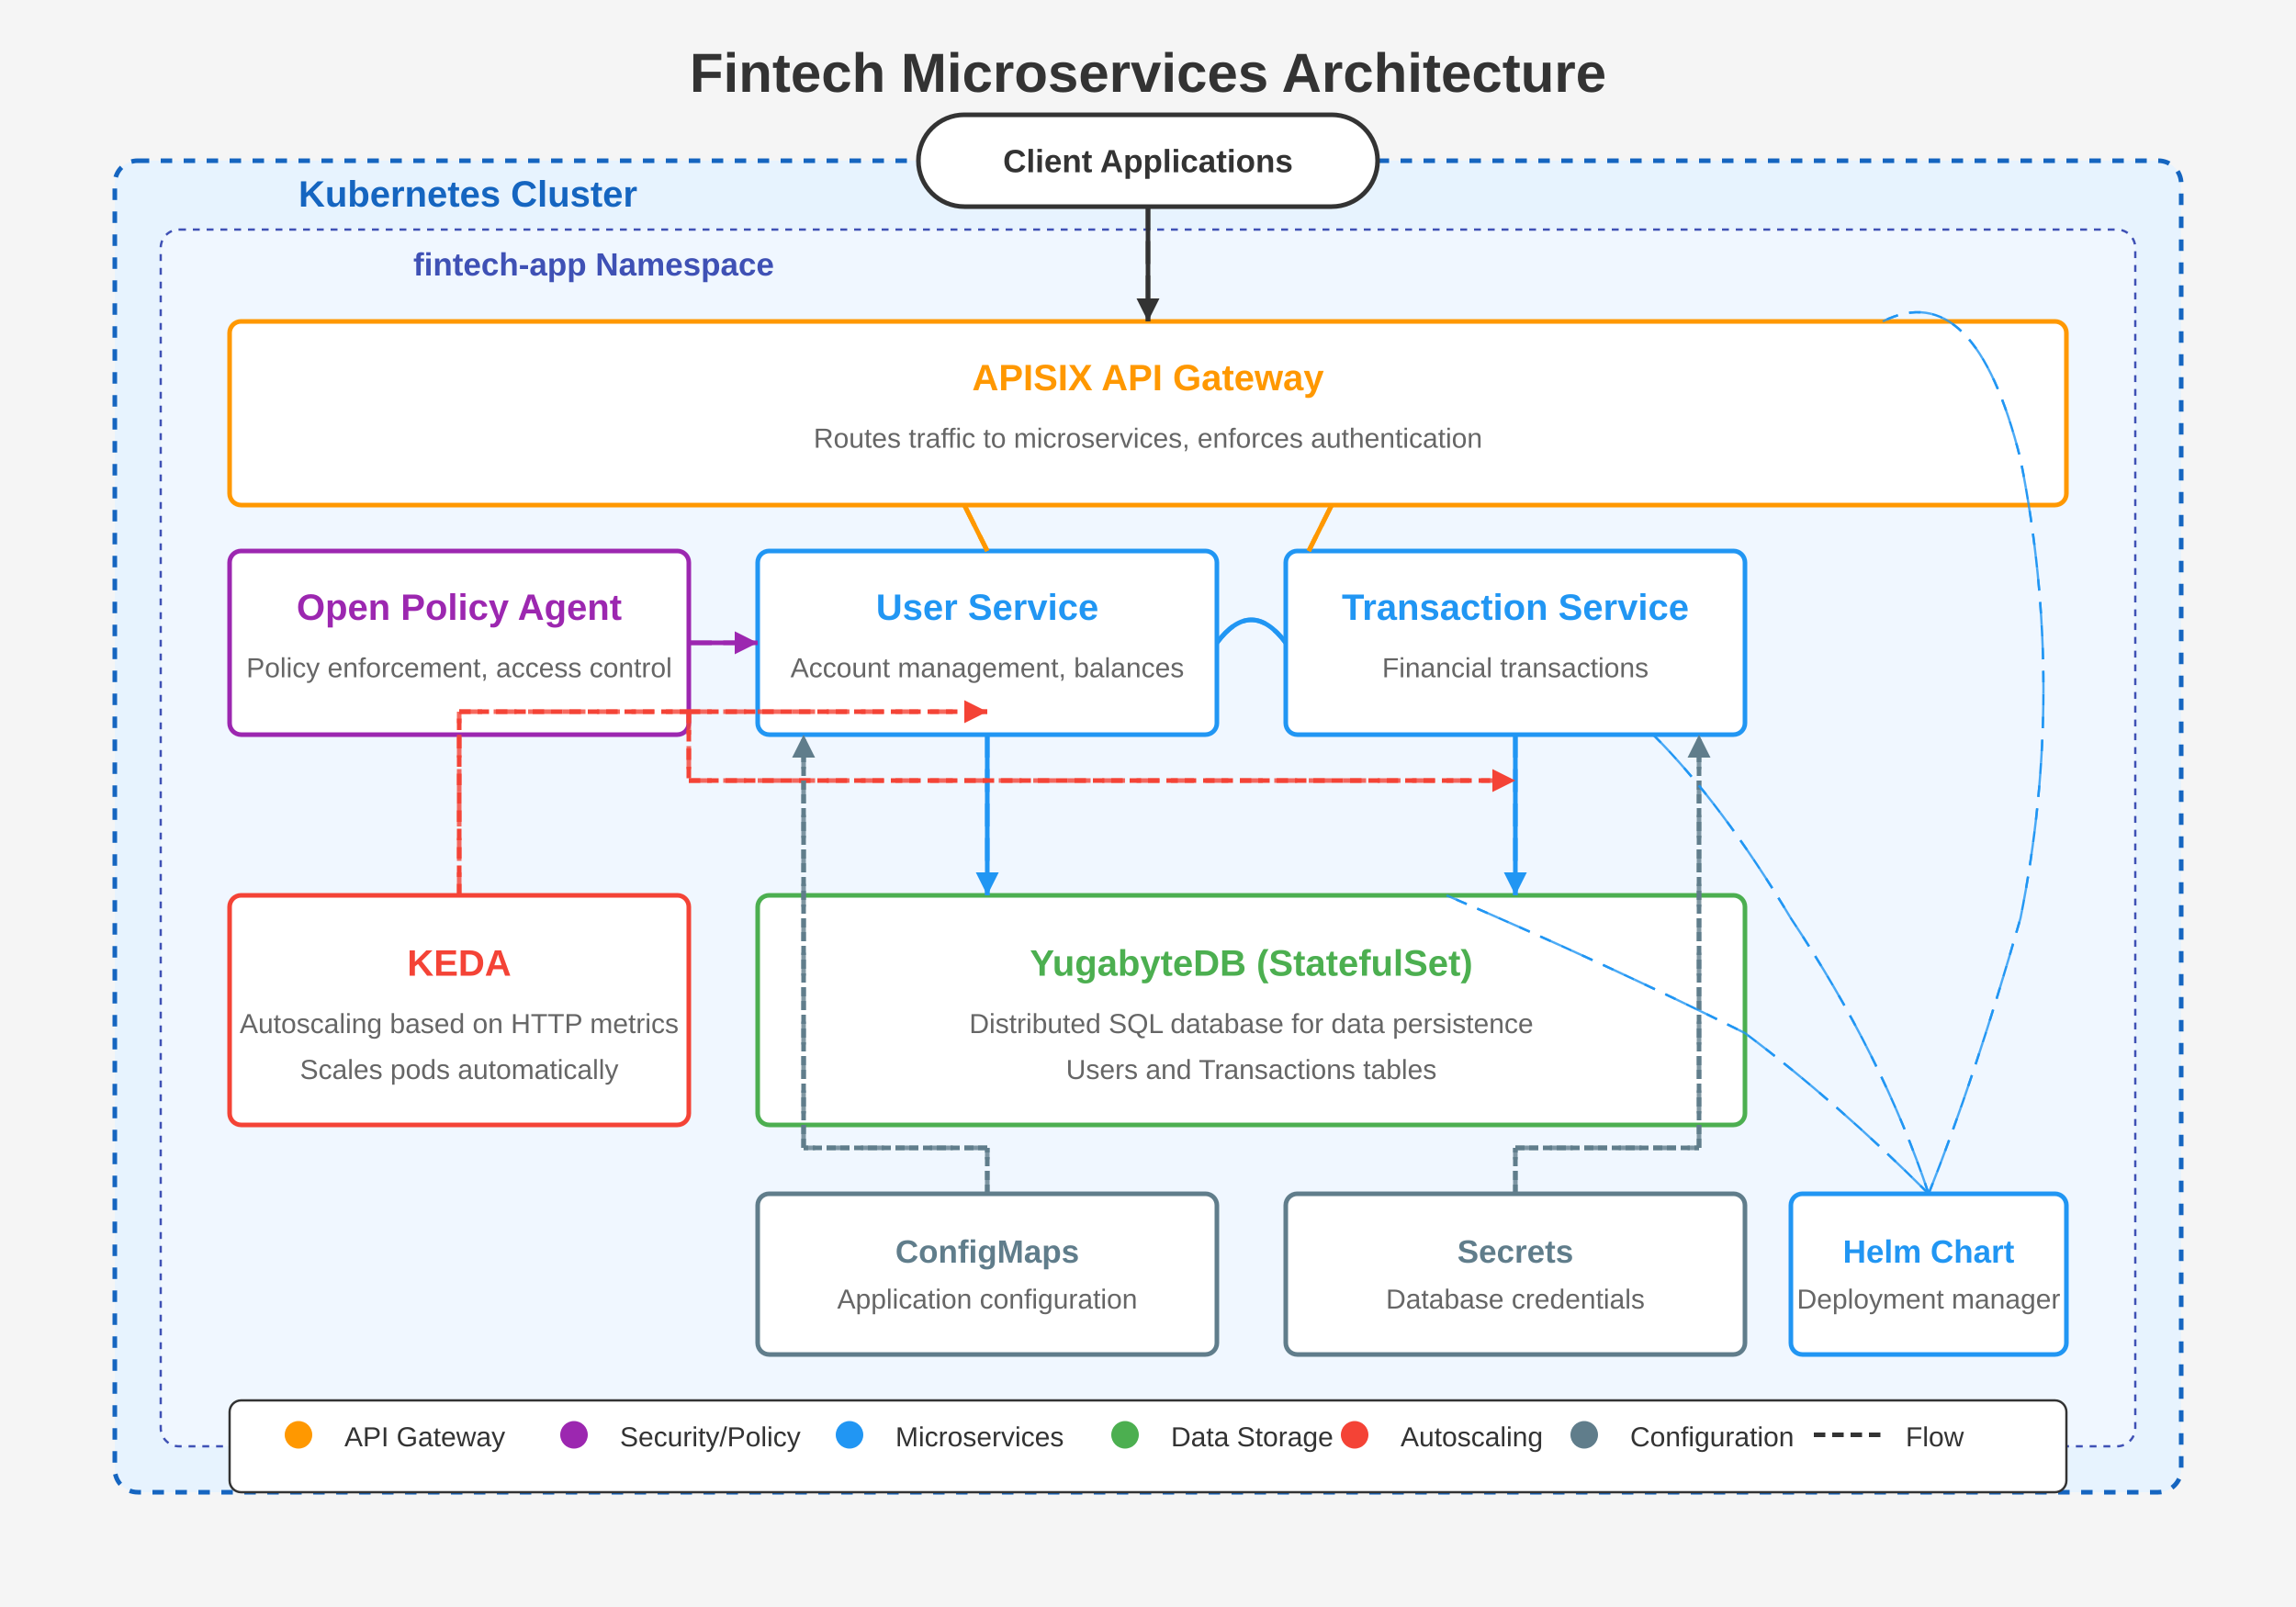
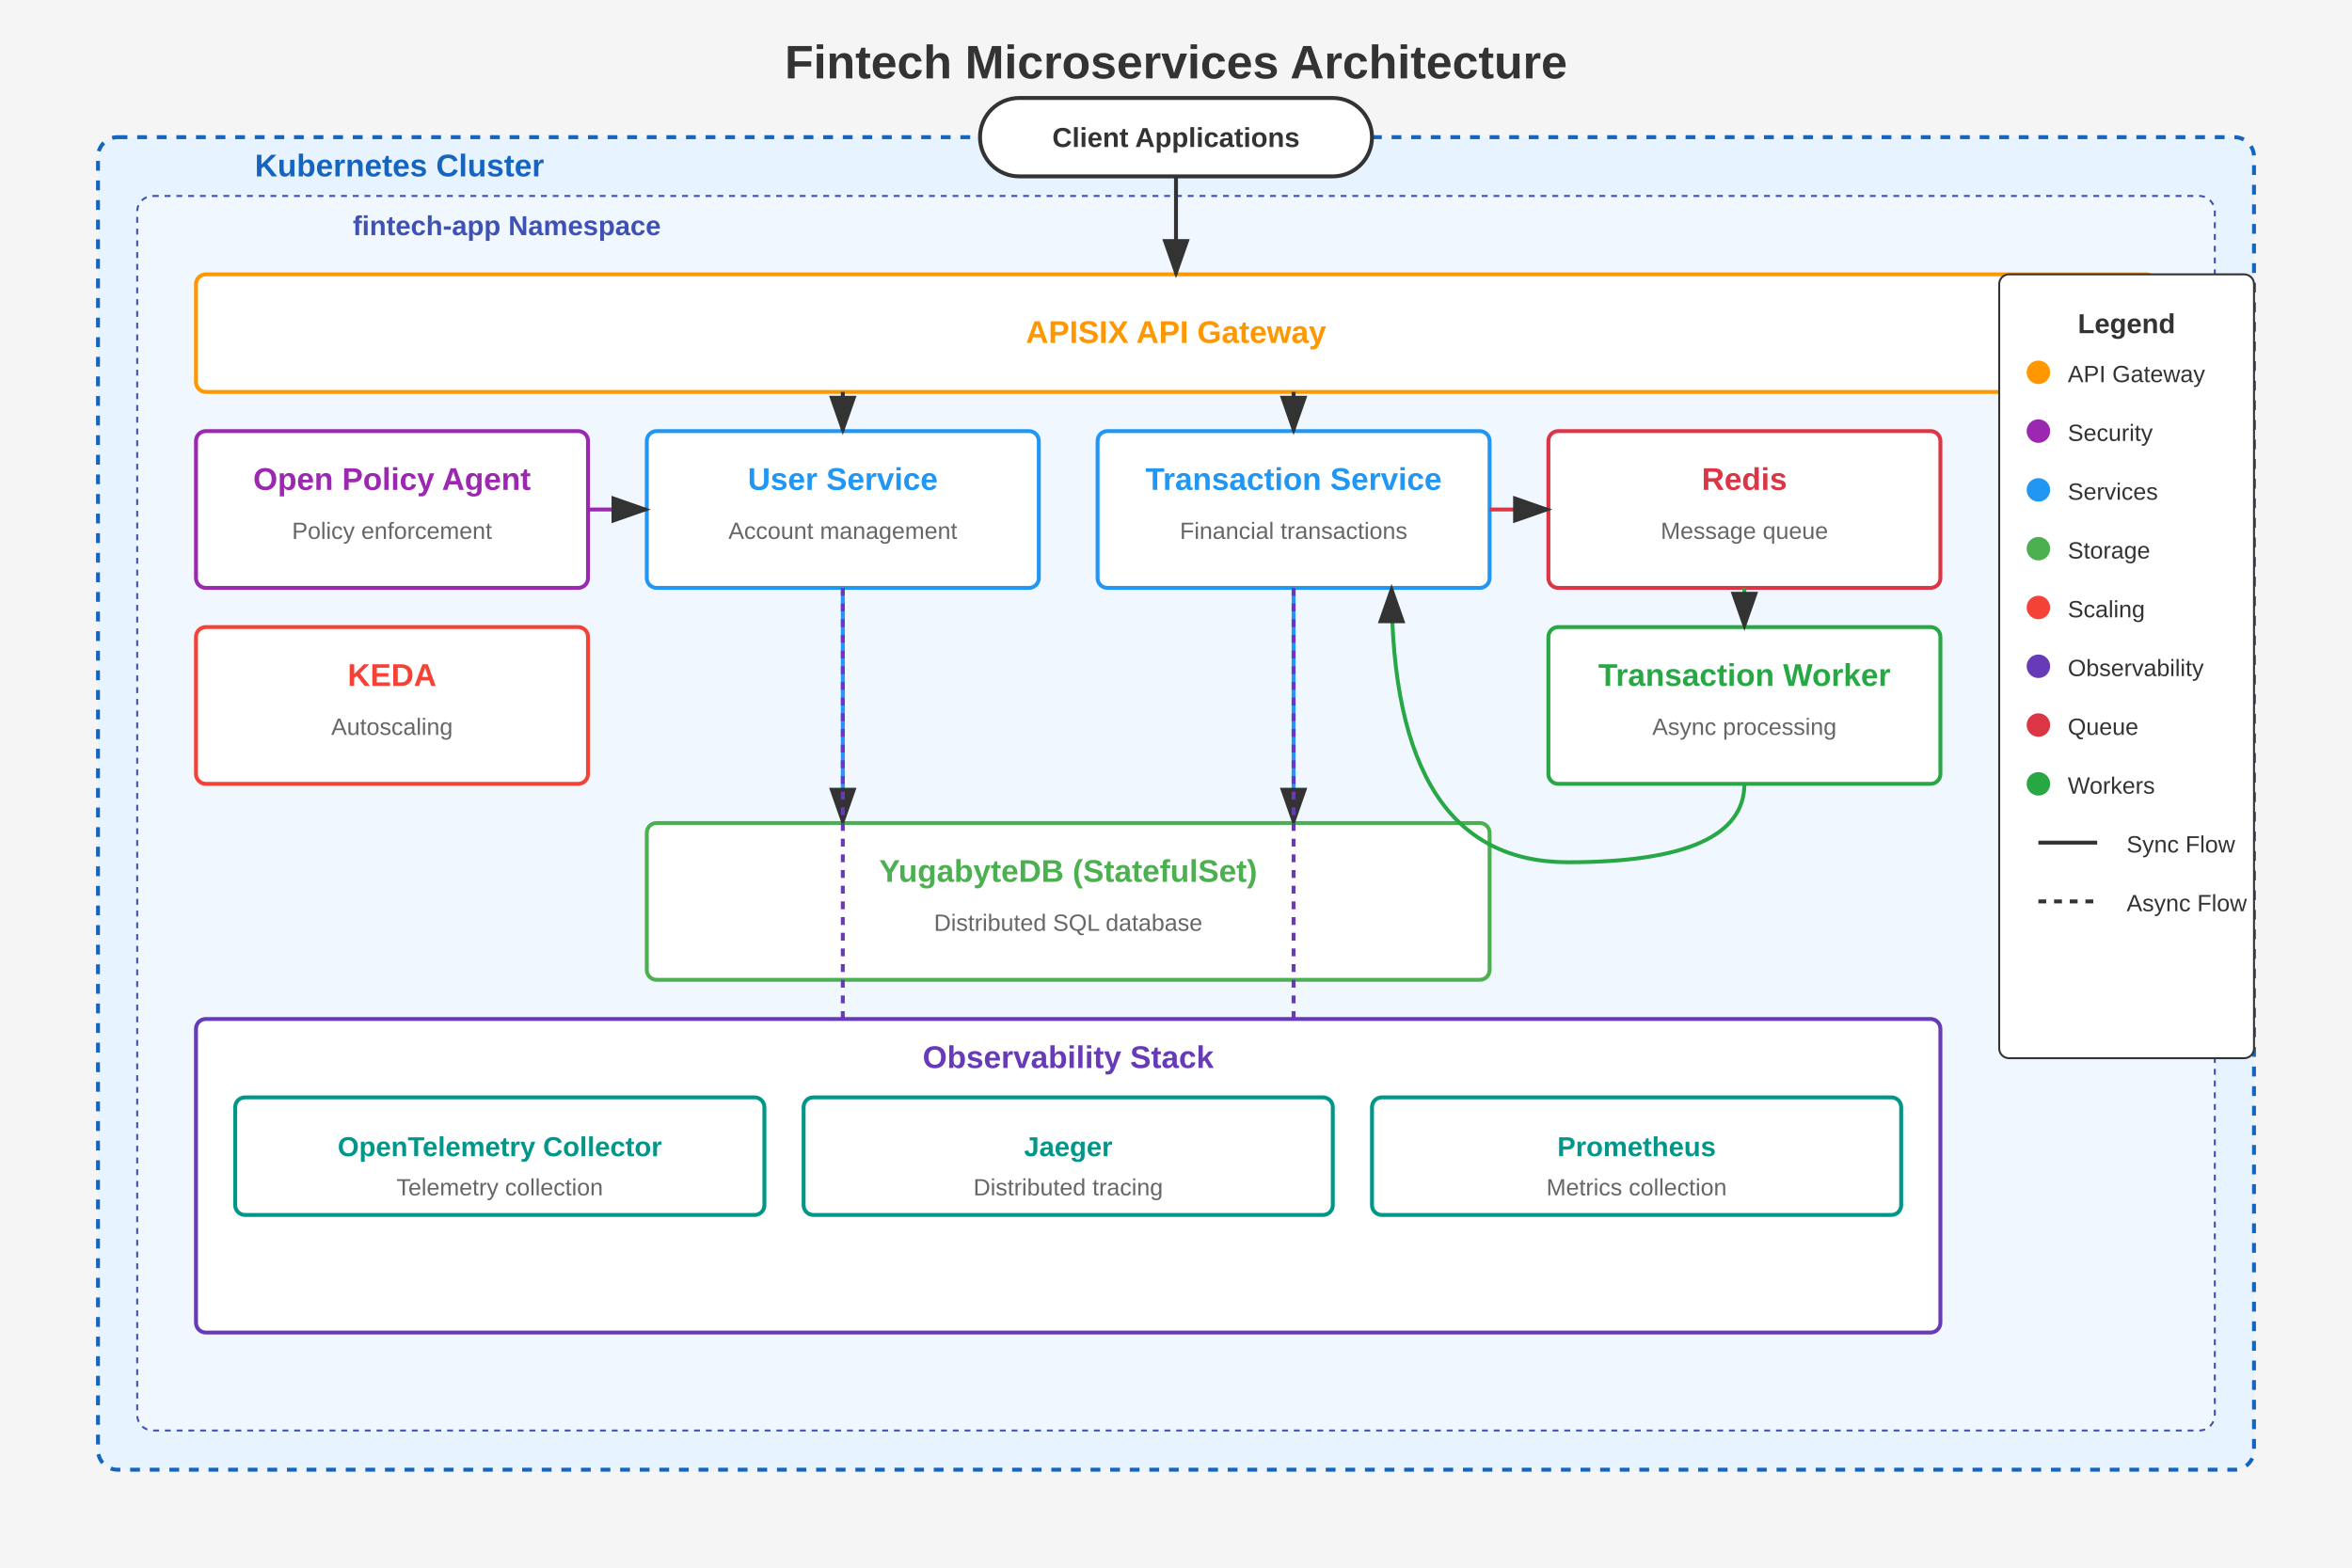
- <svg xmlns="http://www.w3.org/2000/svg" viewBox="0 0 1000 700">
-   <rect width="1000" height="700" fill="#f5f5f5" />
-   <text x="500" y="40" font-family="Arial" font-size="24" font-weight="bold" text-anchor="middle" fill="#333">Fintech Microservices Architecture</text>
-   <rect x="50" y="70" width="900" height="580" rx="10" ry="10" fill="#E7F3FE" stroke="#1565C0" stroke-width="2" stroke-dasharray="5,5" />
+ <svg xmlns="http://www.w3.org/2000/svg" viewBox="0 0 1200 800">
+   <rect width="1200" height="800" fill="#f5f5f5" />
+   <text x="600" y="40" font-family="Arial" font-size="24" font-weight="bold" text-anchor="middle" fill="#333">Fintech Microservices Architecture</text>
+   <rect x="50" y="70" width="1100" height="680" rx="10" ry="10" fill="#E7F3FE" stroke="#1565C0" stroke-width="2" stroke-dasharray="5,5" />
  <text x="130" y="90" font-family="Arial" font-size="16" font-weight="bold" fill="#1565C0">Kubernetes Cluster</text>
-   <rect x="70" y="100" width="860" height="530" rx="8" ry="8" fill="#F0F7FF" stroke="#3F51B5" stroke-width="1" stroke-dasharray="3,3" />
+   <rect x="70" y="100" width="1060" height="630" rx="8" ry="8" fill="#F0F7FF" stroke="#3F51B5" stroke-width="1" stroke-dasharray="3,3" />
  <text x="180" y="120" font-family="Arial" font-size="14" font-weight="bold" fill="#3F51B5">fintech-app Namespace</text>
-   <rect x="100" y="140" width="800" height="80" rx="5" ry="5" fill="#FFF" stroke="#FF9800" stroke-width="2" />
-   <text x="500" y="170" font-family="Arial" font-size="16" font-weight="bold" text-anchor="middle" fill="#FF9800">APISIX API Gateway</text>
-   <text x="500" y="195" font-family="Arial" font-size="12" text-anchor="middle" fill="#666">Routes traffic to microservices, enforces authentication</text>
-   <rect x="100" y="240" width="200" height="80" rx="5" ry="5" fill="#FFF" stroke="#9C27B0" stroke-width="2" />
-   <text x="200" y="270" font-family="Arial" font-size="16" font-weight="bold" text-anchor="middle" fill="#9C27B0">Open Policy Agent</text>
-   <text x="200" y="295" font-family="Arial" font-size="12" text-anchor="middle" fill="#666">Policy enforcement, access control</text>
-   <rect x="330" y="240" width="200" height="80" rx="5" ry="5" fill="#FFF" stroke="#2196F3" stroke-width="2" />
-   <text x="430" y="270" font-family="Arial" font-size="16" font-weight="bold" text-anchor="middle" fill="#2196F3">User Service</text>
-   <text x="430" y="295" font-family="Arial" font-size="12" text-anchor="middle" fill="#666">Account management, balances</text>
-   <rect x="560" y="240" width="200" height="80" rx="5" ry="5" fill="#FFF" stroke="#2196F3" stroke-width="2" />
-   <text x="660" y="270" font-family="Arial" font-size="16" font-weight="bold" text-anchor="middle" fill="#2196F3">Transaction Service</text>
-   <text x="660" y="295" font-family="Arial" font-size="12" text-anchor="middle" fill="#666">Financial transactions</text>
-   <rect x="330" y="390" width="430" height="100" rx="5" ry="5" fill="#FFF" stroke="#4CAF50" stroke-width="2" />
-   <text x="545" y="425" font-family="Arial" font-size="16" font-weight="bold" text-anchor="middle" fill="#4CAF50">YugabyteDB (StatefulSet)</text>
-   <text x="545" y="450" font-family="Arial" font-size="12" text-anchor="middle" fill="#666">Distributed SQL database for data persistence</text>
-   <text x="545" y="470" font-family="Arial" font-size="12" text-anchor="middle" fill="#666">Users and Transactions tables</text>
-   <rect x="100" y="390" width="200" height="100" rx="5" ry="5" fill="#FFF" stroke="#F44336" stroke-width="2" />
-   <text x="200" y="425" font-family="Arial" font-size="16" font-weight="bold" text-anchor="middle" fill="#F44336">KEDA</text>
-   <text x="200" y="450" font-family="Arial" font-size="12" text-anchor="middle" fill="#666">Autoscaling based on HTTP metrics</text>
-   <text x="200" y="470" font-family="Arial" font-size="12" text-anchor="middle" fill="#666">Scales pods automatically</text>
-   <rect x="330" y="520" width="200" height="70" rx="5" ry="5" fill="#FFF" stroke="#607D8B" stroke-width="2" />
-   <text x="430" y="550" font-family="Arial" font-size="14" font-weight="bold" text-anchor="middle" fill="#607D8B">ConfigMaps</text>
-   <text x="430" y="570" font-family="Arial" font-size="12" text-anchor="middle" fill="#666">Application configuration</text>
-   <rect x="560" y="520" width="200" height="70" rx="5" ry="5" fill="#FFF" stroke="#607D8B" stroke-width="2" />
-   <text x="660" y="550" font-family="Arial" font-size="14" font-weight="bold" text-anchor="middle" fill="#607D8B">Secrets</text>
-   <text x="660" y="570" font-family="Arial" font-size="12" text-anchor="middle" fill="#666">Database credentials</text>
-   <rect x="400" y="50" width="200" height="40" rx="20" ry="20" fill="#FFF" stroke="#333" stroke-width="2" />
-   <text x="500" y="75" font-family="Arial" font-size="14" font-weight="bold" text-anchor="middle" fill="#333">Client Applications</text>
-   <rect x="780" y="520" width="120" height="70" rx="5" ry="5" fill="#FFF" stroke="#2196F3" stroke-width="2" />
-   <text x="840" y="550" font-family="Arial" font-size="14" font-weight="bold" text-anchor="middle" fill="#2196F3">Helm Chart</text>
-   <text x="840" y="570" font-family="Arial" font-size="12" text-anchor="middle" fill="#666">Deployment manager</text>
-   <line x1="500" y1="90" x2="500" y2="140" stroke="#333" stroke-width="2" />
-   <line x1="500" y1="90" x2="500" y2="140" stroke="#333" stroke-width="2" stroke-dasharray="10 5" opacity="0.8">
-     <animate attributeName="stroke-dashoffset" from="1" to="15" dur="0.5s" repeatCount="indefinite" />
-   </line>
-   <polygon points="500,140 495,130 505,130" fill="#333" />
-   <line x1="420" y1="220" x2="430" y2="240" stroke="#FF9800" stroke-width="2" />
-   <line x1="420" y1="220" x2="430" y2="240" stroke="#FF9800" stroke-width="2" stroke-dasharray="10 5" opacity="0.8">
-     <animate attributeName="stroke-dashoffset" from="0" to="15" dur="0.5s" repeatCount="indefinite" />
-   </line>
-   <line x1="580" y1="220" x2="570" y2="240" stroke="#FF9800" stroke-width="2" />
-   <line x1="580" y1="220" x2="570" y2="240" stroke="#FF9800" stroke-width="2" stroke-dasharray="10 5" opacity="0.8">
-     <animate attributeName="stroke-dashoffset" from="0" to="15" dur="0.5s" repeatCount="indefinite" />
-   </line>
-   <line x1="300" y1="280" x2="330" y2="280" stroke="#9C27B0" stroke-width="2" />
-   <line x1="300" y1="280" x2="330" y2="280" stroke="#9C27B0" stroke-width="2" stroke-dasharray="10 5" opacity="0.8">
-     <animate attributeName="stroke-dashoffset" from="0" to="15" dur="0.5s" repeatCount="indefinite" />
-   </line>
-   <polygon points="330,280 320,275 320,285" fill="#9C27B0" />
-   <line x1="430" y1="320" x2="430" y2="390" stroke="#2196F3" stroke-width="2" />
-   <line x1="430" y1="320" x2="430" y2="390" stroke="#2196F3" stroke-width="2" stroke-dasharray="10 5" opacity="0.8">
-     <animate attributeName="stroke-dashoffset" from="0" to="15" dur="0.5s" repeatCount="indefinite" />
-   </line>
-   <polygon points="430,390 425,380 435,380" fill="#2196F3" />
-   <line x1="660" y1="320" x2="660" y2="390" stroke="#2196F3" stroke-width="2" />
-   <line x1="660" y1="320" x2="660" y2="390" stroke="#2196F3" stroke-width="2" stroke-dasharray="10 5" opacity="0.8">
-     <animate attributeName="stroke-dashoffset" from="0" to="15" dur="0.5s" repeatCount="indefinite" />
-   </line>
-   <polygon points="660,390 655,380 665,380" fill="#2196F3" />
-   <path d="M 530 280 Q 545 260 560 280" stroke="#2196F3" stroke-width="2" fill="none" />
-   <path d="M 530 280 Q 545 260 560 280" stroke="#2196F3" stroke-width="2" fill="none" stroke-dasharray="10 5" opacity="0.8">
-     <animate attributeName="stroke-dashoffset" from="0" to="15" dur="0.5s" repeatCount="indefinite" />
-   </path>
-   <line x1="200" y1="390" x2="200" y2="310" stroke="#F44336" stroke-width="2" stroke-dasharray="5,3" />
-   <line x1="200" y1="390" x2="200" y2="310" stroke="#F44336" stroke-width="2" stroke-dasharray="10 5" opacity="0.8">
-     <animate attributeName="stroke-dashoffset" from="0" to="15" dur="0.5s" repeatCount="indefinite" />
-   </line>
-   <line x1="200" y1="310" x2="300" y2="310" stroke="#F44336" stroke-width="2" stroke-dasharray="5,3" />
-   <line x1="200" y1="310" x2="300" y2="310" stroke="#F44336" stroke-width="2" stroke-dasharray="10 5" opacity="0.8">
-     <animate attributeName="stroke-dashoffset" from="15" to="0" dur="0.5s" repeatCount="indefinite" />
-   </line>
-   <line x1="300" y1="310" x2="430" y2="310" stroke="#F44336" stroke-width="2" stroke-dasharray="5,3" />
-   <line x1="300" y1="310" x2="430" y2="310" stroke="#F44336" stroke-width="2" stroke-dasharray="10 5" opacity="0.8">
-     <animate attributeName="stroke-dashoffset" from="15" to="0" dur="0.5s" repeatCount="indefinite" />
-   </line>
-   <polygon points="430,310 420,305 420,315" fill="#F44336" />
-   <line x1="300" y1="310" x2="300" y2="340" stroke="#F44336" stroke-width="2" stroke-dasharray="5,3" />
-   <line x1="300" y1="310" x2="300" y2="340" stroke="#F44336" stroke-width="2" stroke-dasharray="10 5" opacity="0.8">
-     <animate attributeName="stroke-dashoffset" from="0" to="15" dur="0.5s" repeatCount="indefinite" />
-   </line>
-   <line x1="300" y1="340" x2="660" y2="340" stroke="#F44336" stroke-width="2" stroke-dasharray="5,3" />
-   <line x1="300" y1="340" x2="660" y2="340" stroke="#F44336" stroke-width="2" stroke-dasharray="10 5" opacity="0.8">
-     <animate attributeName="stroke-dashoffset" from="0" to="15" dur="0.5s" repeatCount="indefinite" />
-   </line>
-   <polygon points="660,340 650,335 650,345" fill="#F44336" />
-   <line x1="430" y1="520" x2="430" y2="500" stroke="#607D8B" stroke-width="2" stroke-dasharray="4,2" />
-   <line x1="430" y1="520" x2="430" y2="500" stroke="#607D8B" stroke-width="2" stroke-dasharray="10 5" opacity="0.8">
-     <animate attributeName="stroke-dashoffset" from="0" to="15" dur="0.5s" repeatCount="indefinite" />
-   </line>
-   <line x1="430" y1="500" x2="350" y2="500" stroke="#607D8B" stroke-width="2" stroke-dasharray="4,2" />
-   <line x1="430" y1="500" x2="350" y2="500" stroke="#607D8B" stroke-width="2" stroke-dasharray="10 5" opacity="0.8">
-     <animate attributeName="stroke-dashoffset" from="0" to="15" dur="0.5s" repeatCount="indefinite" />
-   </line>
-   <line x1="350" y1="500" x2="350" y2="320" stroke="#607D8B" stroke-width="2" stroke-dasharray="4,2" />
-   <line x1="350" y1="500" x2="350" y2="320" stroke="#607D8B" stroke-width="2" stroke-dasharray="10 5" opacity="0.8">
-     <animate attributeName="stroke-dashoffset" from="0" to="15" dur="0.5s" repeatCount="indefinite" />
-   </line>
-   <polygon points="350,320 345,330 355,330" fill="#607D8B" />
-   <line x1="660" y1="520" x2="660" y2="500" stroke="#607D8B" stroke-width="2" stroke-dasharray="4,2" />
-   <line x1="660" y1="520" x2="660" y2="500" stroke="#607D8B" stroke-width="2" stroke-dasharray="10 5" opacity="0.8">
-     <animate attributeName="stroke-dashoffset" from="15" to="1" dur="0.5s" repeatCount="indefinite" />
-   </line>
-   <line x1="660" y1="500" x2="740" y2="500" stroke="#607D8B" stroke-width="2" stroke-dasharray="4,2" />
-   <line x1="660" y1="500" x2="740" y2="500" stroke="#607D8B" stroke-width="2" stroke-dasharray="10 5" opacity="0.8">
-     <animate attributeName="stroke-dashoffset" from="15" to="1" dur="0.5s" repeatCount="indefinite" />
-   </line>
-   <line x1="740" y1="500" x2="740" y2="320" stroke="#607D8B" stroke-width="2" stroke-dasharray="4,2" />
-   <line x1="740" y1="500" x2="740" y2="320" stroke="#607D8B" stroke-width="2" stroke-dasharray="10 5" opacity="0.8">
-     <animate attributeName="stroke-dashoffset" from="0" to="15" dur="0.5s" repeatCount="indefinite" />
-   </line>
-   <polygon points="740,320 735,330 745,330" fill="#607D8B" />
-   <path d="M 840 520 Q 860 470 880 400 Q 900 300 880 200 Q 860 120 820 140" stroke="#2196F3" stroke-width="1" stroke-dasharray="5,5" fill="none" />
-   <path d="M 840 520 Q 860 470 880 400 Q 900 300 880 200 Q 860 120 820 140" stroke="#2196F3" stroke-width="1" fill="none" stroke-dasharray="10 5" opacity="0.8">
-     <animate attributeName="stroke-dashoffset" from="0" to="15" dur="0.5s" repeatCount="indefinite" />
-   </path>
-   <path d="M 840 520 Q 820 460 780 400 Q 750 350 720 320" stroke="#2196F3" stroke-width="1" stroke-dasharray="5,5" fill="none" />
-   <path d="M 840 520 Q 820 460 780 400 Q 750 350 720 320" stroke="#2196F3" stroke-width="1" fill="none" stroke-dasharray="10 5" opacity="0.8">
-     <animate attributeName="stroke-dashoffset" from="0" to="15" dur="0.5s" repeatCount="indefinite" />
-   </path>
-   <path d="M 840 520 Q 800 480 760 450 Q 700 420 630 390" stroke="#2196F3" stroke-width="1" stroke-dasharray="5,5" fill="none" />
-   <path d="M 840 520 Q 800 480 760 450 Q 700 420 630 390" stroke="#2196F3" stroke-width="1" fill="none" stroke-dasharray="10 5" opacity="0.8">
-     <animate attributeName="stroke-dashoffset" from="0" to="15" dur="0.5s" repeatCount="indefinite" />
-   </path>
-   <rect x="100" y="610" width="800" height="40" rx="5" ry="5" fill="#FFF" stroke="#333" stroke-width="1" />
-   <circle cx="130" cy="625" r="6" fill="#FF9800" />
-   <text x="150" y="630" font-family="Arial" font-size="12" fill="#333">API Gateway</text>
-   <circle cx="250" cy="625" r="6" fill="#9C27B0" />
-   <text x="270" y="630" font-family="Arial" font-size="12" fill="#333">Security/Policy</text>
-   <circle cx="370" cy="625" r="6" fill="#2196F3" />
-   <text x="390" y="630" font-family="Arial" font-size="12" fill="#333">Microservices</text>
-   <circle cx="490" cy="625" r="6" fill="#4CAF50" />
-   <text x="510" y="630" font-family="Arial" font-size="12" fill="#333">Data Storage</text>
-   <circle cx="590" cy="625" r="6" fill="#F44336" />
-   <text x="610" y="630" font-family="Arial" font-size="12" fill="#333">Autoscaling</text>
-   <circle cx="690" cy="625" r="6" fill="#607D8B" />
-   <text x="710" y="630" font-family="Arial" font-size="12" fill="#333">Configuration</text>
-   <line x1="790" y1="625" x2="820" y2="625" stroke="#333" stroke-width="2" stroke-dasharray="5,3" />
-   <text x="830" y="630" font-family="Arial" font-size="12" fill="#333">Flow</text>
+   <rect x="500" y="50" width="200" height="40" rx="20" ry="20" fill="#FFF" stroke="#333" stroke-width="2" />
+   <text x="600" y="75" font-family="Arial" font-size="14" font-weight="bold" text-anchor="middle" fill="#333">Client Applications</text>
+   <rect x="100" y="140" width="1000" height="60" rx="5" ry="5" fill="#FFF" stroke="#FF9800" stroke-width="2" />
+   <text x="600" y="175" font-family="Arial" font-size="16" font-weight="bold" text-anchor="middle" fill="#FF9800">APISIX API Gateway</text>
+   <g transform="translate(0,220)">
+     <rect x="100" y="0" width="200" height="80" rx="5" ry="5" fill="#FFF" stroke="#9C27B0" stroke-width="2" />
+     <text x="200" y="30" font-family="Arial" font-size="16" font-weight="bold" text-anchor="middle" fill="#9C27B0">Open Policy Agent</text>
+     <text x="200" y="55" font-family="Arial" font-size="12" text-anchor="middle" fill="#666">Policy enforcement</text>
+     <rect x="330" y="0" width="200" height="80" rx="5" ry="5" fill="#FFF" stroke="#2196F3" stroke-width="2" />
+     <text x="430" y="30" font-family="Arial" font-size="16" font-weight="bold" text-anchor="middle" fill="#2196F3">User Service</text>
+     <text x="430" y="55" font-family="Arial" font-size="12" text-anchor="middle" fill="#666">Account management</text>
+     <rect x="560" y="0" width="200" height="80" rx="5" ry="5" fill="#FFF" stroke="#2196F3" stroke-width="2" />
+     <text x="660" y="30" font-family="Arial" font-size="16" font-weight="bold" text-anchor="middle" fill="#2196F3">Transaction Service</text>
+     <text x="660" y="55" font-family="Arial" font-size="12" text-anchor="middle" fill="#666">Financial transactions</text>
+     <rect x="790" y="0" width="200" height="80" rx="5" ry="5" fill="#FFF" stroke="#DC3545" stroke-width="2" />
+     <text x="890" y="30" font-family="Arial" font-size="16" font-weight="bold" text-anchor="middle" fill="#DC3545">Redis</text>
+     <text x="890" y="55" font-family="Arial" font-size="12" text-anchor="middle" fill="#666">Message queue</text>
+   </g>
+   <g transform="translate(0,320)">
+     <rect x="100" y="0" width="200" height="80" rx="5" ry="5" fill="#FFF" stroke="#F44336" stroke-width="2" />
+     <text x="200" y="30" font-family="Arial" font-size="16" font-weight="bold" text-anchor="middle" fill="#F44336">KEDA</text>
+     <text x="200" y="55" font-family="Arial" font-size="12" text-anchor="middle" fill="#666">Autoscaling</text>
+     <rect x="790" y="0" width="200" height="80" rx="5" ry="5" fill="#FFF" stroke="#28A745" stroke-width="2" />
+     <text x="890" y="30" font-family="Arial" font-size="16" font-weight="bold" text-anchor="middle" fill="#28A745">Transaction Worker</text>
+     <text x="890" y="55" font-family="Arial" font-size="12" text-anchor="middle" fill="#666">Async processing</text>
+   </g>
+   <g transform="translate(0,420)">
+     <rect x="330" y="0" width="430" height="80" rx="5" ry="5" fill="#FFF" stroke="#4CAF50" stroke-width="2" />
+     <text x="545" y="30" font-family="Arial" font-size="16" font-weight="bold" text-anchor="middle" fill="#4CAF50">YugabyteDB (StatefulSet)</text>
+     <text x="545" y="55" font-family="Arial" font-size="12" text-anchor="middle" fill="#666">Distributed SQL database</text>
+   </g>
+   <g transform="translate(0,520)">
+     <rect x="100" y="0" width="890" height="160" rx="5" ry="5" fill="#FFF" stroke="#673AB7" stroke-width="2" />
+     <text x="545" y="25" font-family="Arial" font-size="16" font-weight="bold" text-anchor="middle" fill="#673AB7">Observability Stack</text>
+     <rect x="120" y="40" width="270" height="60" rx="5" ry="5" fill="#FFF" stroke="#009688" stroke-width="2" />
+     <text x="255" y="70" font-family="Arial" font-size="14" font-weight="bold" text-anchor="middle" fill="#009688">OpenTelemetry Collector</text>
+     <text x="255" y="90" font-family="Arial" font-size="12" text-anchor="middle" fill="#666">Telemetry collection</text>
+     <rect x="410" y="40" width="270" height="60" rx="5" ry="5" fill="#FFF" stroke="#009688" stroke-width="2" />
+     <text x="545" y="70" font-family="Arial" font-size="14" font-weight="bold" text-anchor="middle" fill="#009688">Jaeger</text>
+     <text x="545" y="90" font-family="Arial" font-size="12" text-anchor="middle" fill="#666">Distributed tracing</text>
+     <rect x="700" y="40" width="270" height="60" rx="5" ry="5" fill="#FFF" stroke="#009688" stroke-width="2" />
+     <text x="835" y="70" font-family="Arial" font-size="14" font-weight="bold" text-anchor="middle" fill="#009688">Prometheus</text>
+     <text x="835" y="90" font-family="Arial" font-size="12" text-anchor="middle" fill="#666">Metrics collection</text>
+   </g>
+   <line x1="600" y1="90" x2="600" y2="140" stroke="#333" stroke-width="2" marker-end="url(#arrowhead)" />
+   <line x1="430" y1="200" x2="430" y2="220" stroke="#333" stroke-width="2" marker-end="url(#arrowhead)" />
+   <line x1="660" y1="200" x2="660" y2="220" stroke="#333" stroke-width="2" marker-end="url(#arrowhead)" />
+   <line x1="300" y1="260" x2="330" y2="260" stroke="#9C27B0" stroke-width="2" marker-end="url(#arrowhead)" />
+   <line x1="430" y1="300" x2="430" y2="420" stroke="#2196F3" stroke-width="2" marker-end="url(#arrowhead)" />
+   <line x1="660" y1="300" x2="660" y2="420" stroke="#2196F3" stroke-width="2" marker-end="url(#arrowhead)" />
+   <line x1="760" y1="260" x2="790" y2="260" stroke="#DC3545" stroke-width="2" marker-end="url(#arrowhead)" />
+   <line x1="890" y1="300" x2="890" y2="320" stroke="#28A745" stroke-width="2" marker-end="url(#arrowhead)" />
+   <path d="M 890,400 Q 890,440 800,440 Q 710,440 710,300" fill="none" stroke="#28A745" stroke-width="2" marker-end="url(#arrowhead)" />
+   <line x1="430" y1="300" x2="430" y2="520" stroke="#673AB7" stroke-width="2" stroke-dasharray="4,4" />
+   <line x1="660" y1="300" x2="660" y2="520" stroke="#673AB7" stroke-width="2" stroke-dasharray="4,4" />
+   <defs>
+     <marker id="arrowhead" markerWidth="10" markerHeight="7" refX="9" refY="3.5" orient="auto">
+       <polygon points="0 0, 10 3.5, 0 7" fill="#333" />
+     </marker>
+   </defs>
+   <g transform="translate(1020,140)">
+     <rect width="130" height="400" rx="5" ry="5" fill="#FFF" stroke="#333" stroke-width="1" />
+     <text x="65" y="30" font-family="Arial" font-size="14" font-weight="bold" text-anchor="middle" fill="#333">Legend</text>
+     <g transform="translate(20,50)">
+       <circle cx="0" cy="0" r="6" fill="#FF9800" />
+       <text x="15" y="5" font-family="Arial" font-size="12" fill="#333">API Gateway</text>
+       <circle cx="0" cy="30" r="6" fill="#9C27B0" />
+       <text x="15" y="35" font-family="Arial" font-size="12" fill="#333">Security</text>
+       <circle cx="0" cy="60" r="6" fill="#2196F3" />
+       <text x="15" y="65" font-family="Arial" font-size="12" fill="#333">Services</text>
+       <circle cx="0" cy="90" r="6" fill="#4CAF50" />
+       <text x="15" y="95" font-family="Arial" font-size="12" fill="#333">Storage</text>
+       <circle cx="0" cy="120" r="6" fill="#F44336" />
+       <text x="15" y="125" font-family="Arial" font-size="12" fill="#333">Scaling</text>
+       <circle cx="0" cy="150" r="6" fill="#673AB7" />
+       <text x="15" y="155" font-family="Arial" font-size="12" fill="#333">Observability</text>
+       <circle cx="0" cy="180" r="6" fill="#DC3545" />
+       <text x="15" y="185" font-family="Arial" font-size="12" fill="#333">Queue</text>
+       <circle cx="0" cy="210" r="6" fill="#28A745" />
+       <text x="15" y="215" font-family="Arial" font-size="12" fill="#333">Workers</text>
+       <line x1="0" y1="240" x2="30" y2="240" stroke="#333" stroke-width="2" />
+       <text x="45" y="245" font-family="Arial" font-size="12" fill="#333">Sync Flow</text>
+       <line x1="0" y1="270" x2="30" y2="270" stroke="#333" stroke-width="2" stroke-dasharray="4,4" />
+       <text x="45" y="275" font-family="Arial" font-size="12" fill="#333">Async Flow</text>
+     </g>
+   </g>
</svg>
